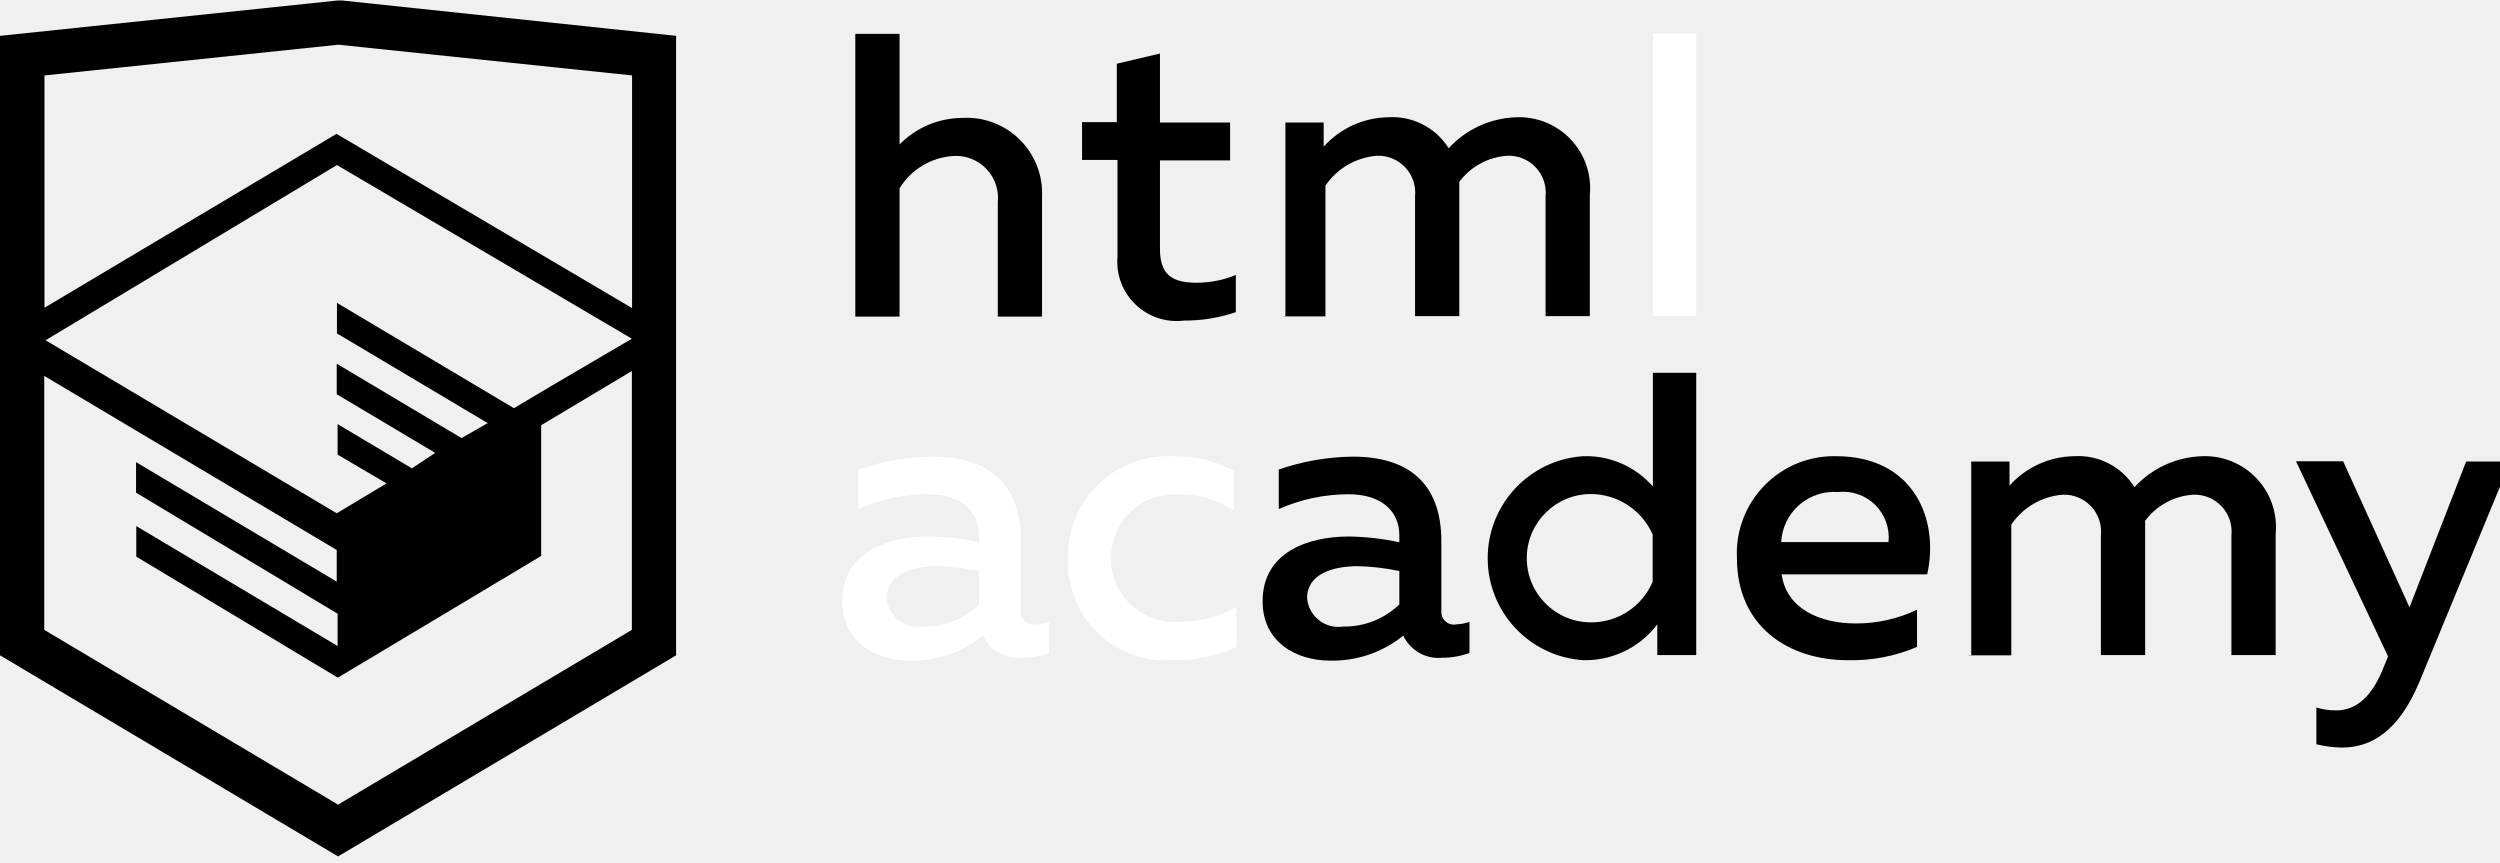
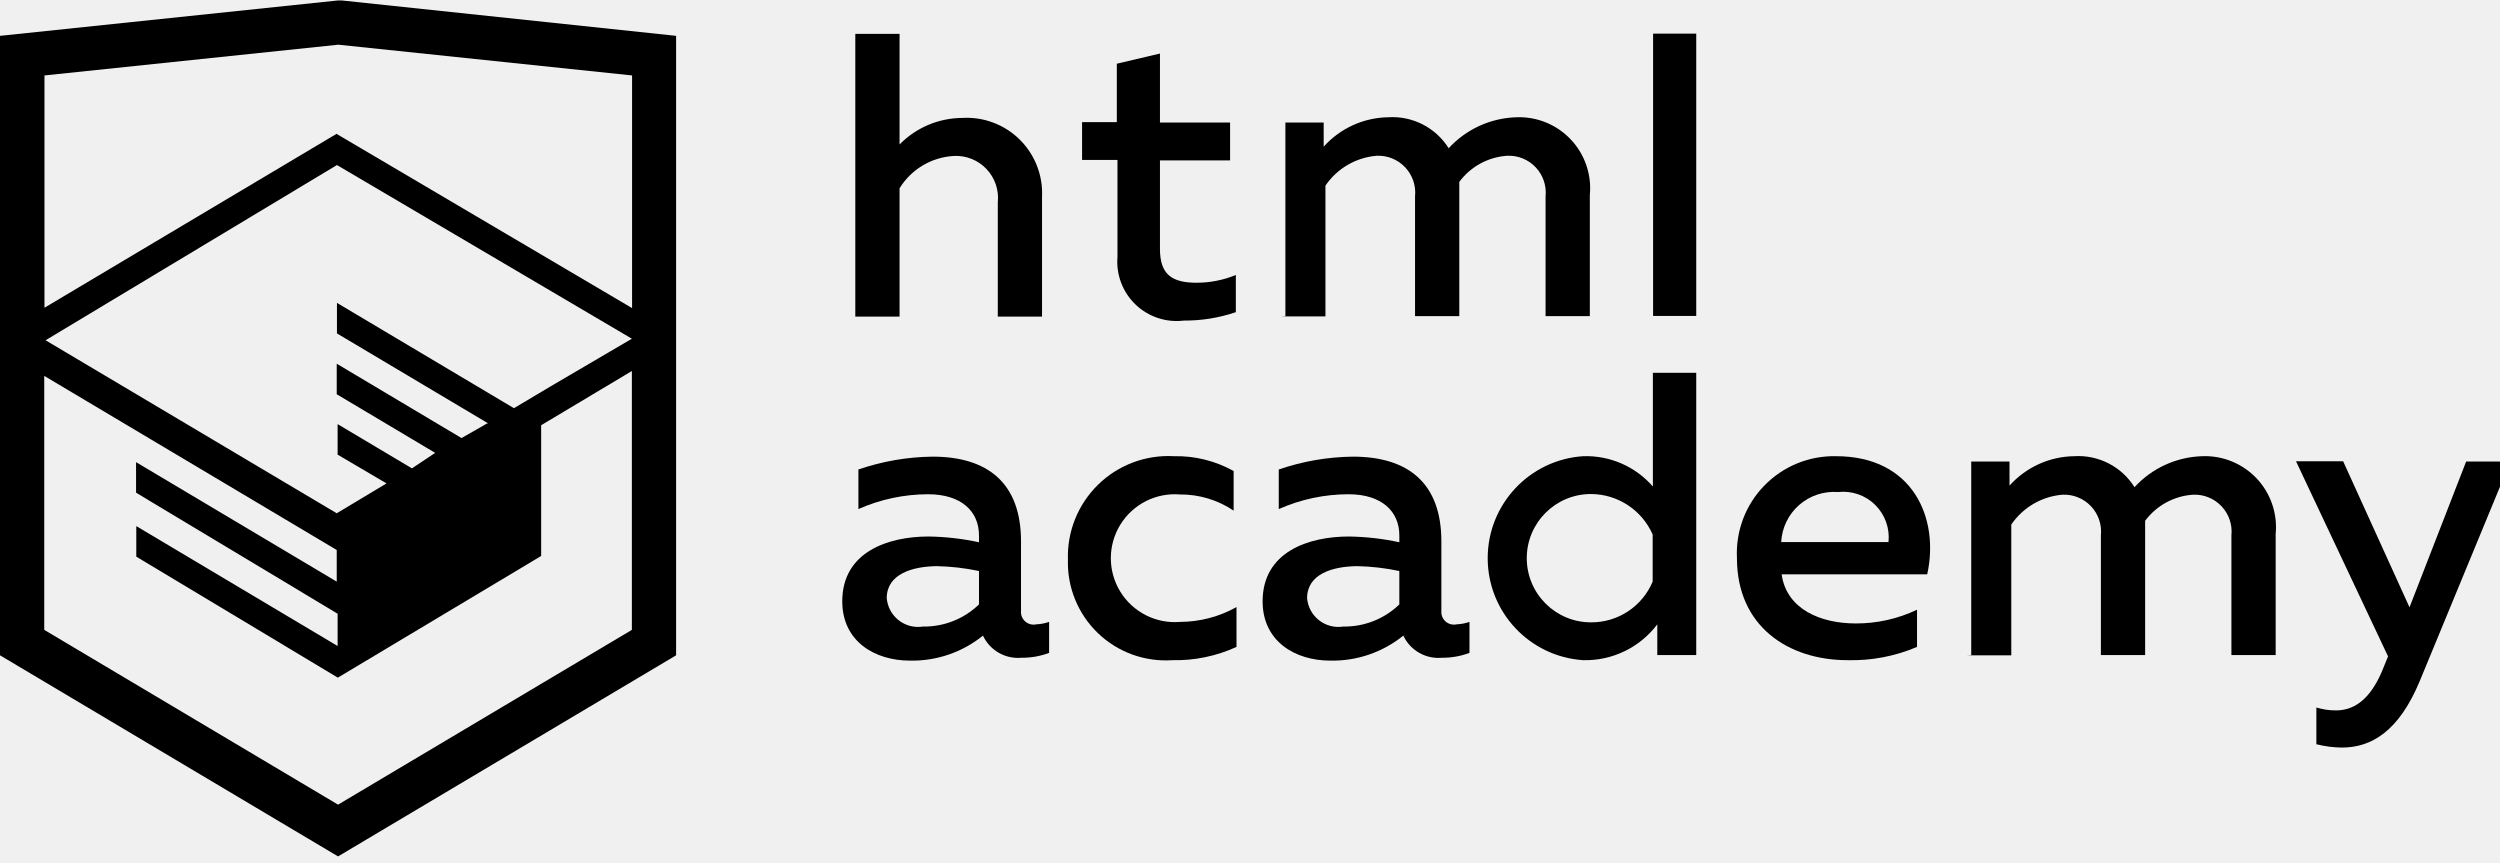
<svg xmlns="http://www.w3.org/2000/svg" id="Layer_1" data-name="Layer 1" viewBox="0 0 113 39">
-   <path d="M401.93,351.51a2.07,2.07,0,0,0,.58-0.11v1.4a3.41,3.41,0,0,1-1.24.22,1.75,1.75,0,0,1-1.75-1,5.08,5.08,0,0,1-3.3,1.13c-1.59,0-3.06-.87-3.06-2.68,0-2.24,2.08-2.93,3.9-2.93a11.63,11.63,0,0,1,2.28.26v-0.31c0-1.09-.8-1.86-2.3-1.86a7.79,7.79,0,0,0-3.15.67v-1.79a10.72,10.72,0,0,1,3.35-.58c2.48,0,4,1.18,4,3.83v3.14A0.57,0.57,0,0,0,401.93,351.51Zm-6.76-1.19a1.42,1.42,0,0,0,1.64,1.29,3.56,3.56,0,0,0,2.53-1V349.1a10.21,10.21,0,0,0-1.9-.22C396.34,348.89,395.17,349.23,395.17,350.33Z" transform="translate(-355.09 -323.29)" fill="#fff" />
-   <path d="M408.15,343.91a5.29,5.29,0,0,1,2.7.67v1.79a4.28,4.28,0,0,0-2.42-.73,2.89,2.89,0,1,0,0,5.76,5.26,5.26,0,0,0,2.55-.67v1.8a6.58,6.58,0,0,1-2.9.6,4.42,4.42,0,0,1-4.72-4.54A4.54,4.54,0,0,1,408.15,343.91Z" transform="translate(-355.09 -323.29)" fill="#fff" />
+   <path d="M401.93,351.51a2.07,2.07,0,0,0,.58-0.11v1.4a3.41,3.41,0,0,1-1.24.22,1.75,1.75,0,0,1-1.75-1,5.08,5.08,0,0,1-3.3,1.13c-1.59,0-3.06-.87-3.06-2.68,0-2.24,2.08-2.93,3.9-2.93a11.63,11.63,0,0,1,2.28.26v-0.31c0-1.09-.8-1.86-2.3-1.86a7.79,7.79,0,0,0-3.15.67v-1.79a10.72,10.72,0,0,1,3.35-.58c2.48,0,4,1.18,4,3.83v3.14A0.57,0.57,0,0,0,401.93,351.51Zm-6.76-1.19a1.42,1.42,0,0,0,1.64,1.29,3.56,3.56,0,0,0,2.53-1V349.1a10.21,10.21,0,0,0-1.9-.22C396.34,348.89,395.17,349.23,395.17,350.33Z" transform="translate(-355.09 -323.29)" fill="#000" />
+   <path d="M408.15,343.91a5.29,5.29,0,0,1,2.7.67v1.79a4.28,4.28,0,0,0-2.42-.73,2.89,2.89,0,1,0,0,5.76,5.26,5.26,0,0,0,2.55-.67v1.8a6.58,6.58,0,0,1-2.9.6,4.42,4.42,0,0,1-4.72-4.54A4.54,4.54,0,0,1,408.15,343.91Z" transform="translate(-355.09 -323.29)" fill="#000" />
  <path d="M420.93,351.51a2.07,2.07,0,0,0,.58-0.11v1.4a3.41,3.41,0,0,1-1.24.22,1.75,1.75,0,0,1-1.75-1,5.08,5.08,0,0,1-3.3,1.13c-1.59,0-3.06-.87-3.06-2.68,0-2.24,2.08-2.93,3.9-2.93a11.63,11.63,0,0,1,2.28.26v-0.31c0-1.09-.8-1.86-2.3-1.86a7.79,7.79,0,0,0-3.15.67v-1.79a10.72,10.72,0,0,1,3.35-.58c2.48,0,4,1.18,4,3.83v3.14A0.57,0.57,0,0,0,420.93,351.51Zm-6.76-1.19a1.42,1.42,0,0,0,1.64,1.29,3.56,3.56,0,0,0,2.53-1V349.1a10.21,10.21,0,0,0-1.9-.22C415.33,348.89,414.17,349.23,414.17,350.33Z" transform="translate(-355.09 -323.29)" fill="#000" />
  <path d="M431.76,340.14V352.9H430v-1.39a4.07,4.07,0,0,1-3.35,1.62,4.62,4.62,0,0,1,0-9.22,4,4,0,0,1,3.15,1.37v-5.14h2ZM427,345.62a2.9,2.9,0,0,0,0,5.8,3,3,0,0,0,2.79-1.84v-2.13A3.06,3.06,0,0,0,427,345.62Z" transform="translate(-355.09 -323.29)" fill="#000" />
  <path d="M438.08,343.91c3.48,0,4.68,2.81,4.12,5.34h-6.58c0.22,1.57,1.75,2.22,3.35,2.22a6.41,6.41,0,0,0,2.77-.62v1.68a7.5,7.5,0,0,1-3.14.6c-2.68,0-5-1.53-5-4.61A4.39,4.39,0,0,1,438.08,343.91Zm0.09,1.62a2.39,2.39,0,0,0-2.57,2.26h4.85A2.06,2.06,0,0,0,438.17,345.53Z" transform="translate(-355.09 -323.29)" fill="#000" />
  <path d="M444.19,352.9v-8.75h1.73v1.09a4,4,0,0,1,2.92-1.33,3,3,0,0,1,2.73,1.4,4.33,4.33,0,0,1,3.06-1.4,3.21,3.21,0,0,1,3.32,3.52v5.47h-2v-5.41a1.67,1.67,0,0,0-1.73-1.84,2.94,2.94,0,0,0-2.17,1.18c0,0.2,0,.4,0,0.6v5.47h-2v-5.41a1.67,1.67,0,0,0-1.73-1.84,3.11,3.11,0,0,0-2.32,1.35v5.91h-2Z" transform="translate(-355.09 -323.29)" fill="#000" />
  <path d="M466.56,344.15h2l-4.1,9.93c-0.95,2.28-2.19,3-3.52,3a5,5,0,0,1-1.15-.15v-1.66a3,3,0,0,0,.89.13c0.95,0,1.66-.67,2.17-2l0.18-.44-4.16-8.82H461l3,6.6Z" transform="translate(-355.09 -323.29)" fill="#000" />
  <path d="M395.75,324.82v5a4,4,0,0,1,2.83-1.2,3.41,3.41,0,0,1,3.61,3.57v5.41h-2v-5.16a1.9,1.9,0,0,0-2-2.1,3.08,3.08,0,0,0-2.44,1.46v5.8h-2V324.82h2Z" transform="translate(-355.09 -323.29)" fill="#000" />
  <path d="M407.52,325.71v3.12h3.17v1.71h-3.17v4c0,1.15.53,1.53,1.66,1.53a4.71,4.71,0,0,0,1.77-.35v1.68a7.14,7.14,0,0,1-2.35.38,2.68,2.68,0,0,1-3-2.88v-4.38H404v-1.71h1.57v-2.64Z" transform="translate(-355.09 -323.29)" fill="#000" />
  <path d="M413.19,337.58v-8.75h1.73v1.09a4,4,0,0,1,2.92-1.33,3,3,0,0,1,2.73,1.4,4.33,4.33,0,0,1,3.06-1.4,3.21,3.21,0,0,1,3.32,3.52v5.47h-2v-5.41a1.67,1.67,0,0,0-1.73-1.84,2.94,2.94,0,0,0-2.17,1.18c0,0.2,0,.4,0,0.6v5.47h-2v-5.41a1.67,1.67,0,0,0-1.73-1.84,3.11,3.11,0,0,0-2.32,1.35v5.91h-2Z" transform="translate(-355.09 -323.29)" fill="#000" />
-   <rect x="74.72" y="1.52" width="1.95" height="12.76" fill="#fff" />
+   <rect x="74.72" y="1.52" width="1.95" height="12.76" fill="#000" />
  <path d="M370.53,323.31l-0.16,0-15.28,1.6v28L370.37,362l15.28-9.09v-28Zm13.12,28.45-13.28,7.9-13.28-7.9V340.28l13.22,7.87,0,1.43-9.07-5.4v1.38l9.11,5.47,0,1.46-9.1-5.42v1.38l9.11,5.47h0l9.19-5.5v-1.39h0v-4.52l4.1-2.45v11.67Zm0-13.16L380,340.74h0l-1.68,1-8-4.76v1.38l6.84,4.07-0.06,0-0.15.09-1,.57-5.64-3.36v1.38l4.45,2.65-1.05.7,0,0-3.36-2v1.38l2.21,1.3-2.25,1.35-13.16-7.82,13.17-7.92h0Zm0-1.39-13.35-7.87h0l-13.2,7.86v-10.5l13.28-1.39,13.28,1.39v10.51Z" transform="translate(-355.09 -323.29)" fill="#000" />
</svg>
